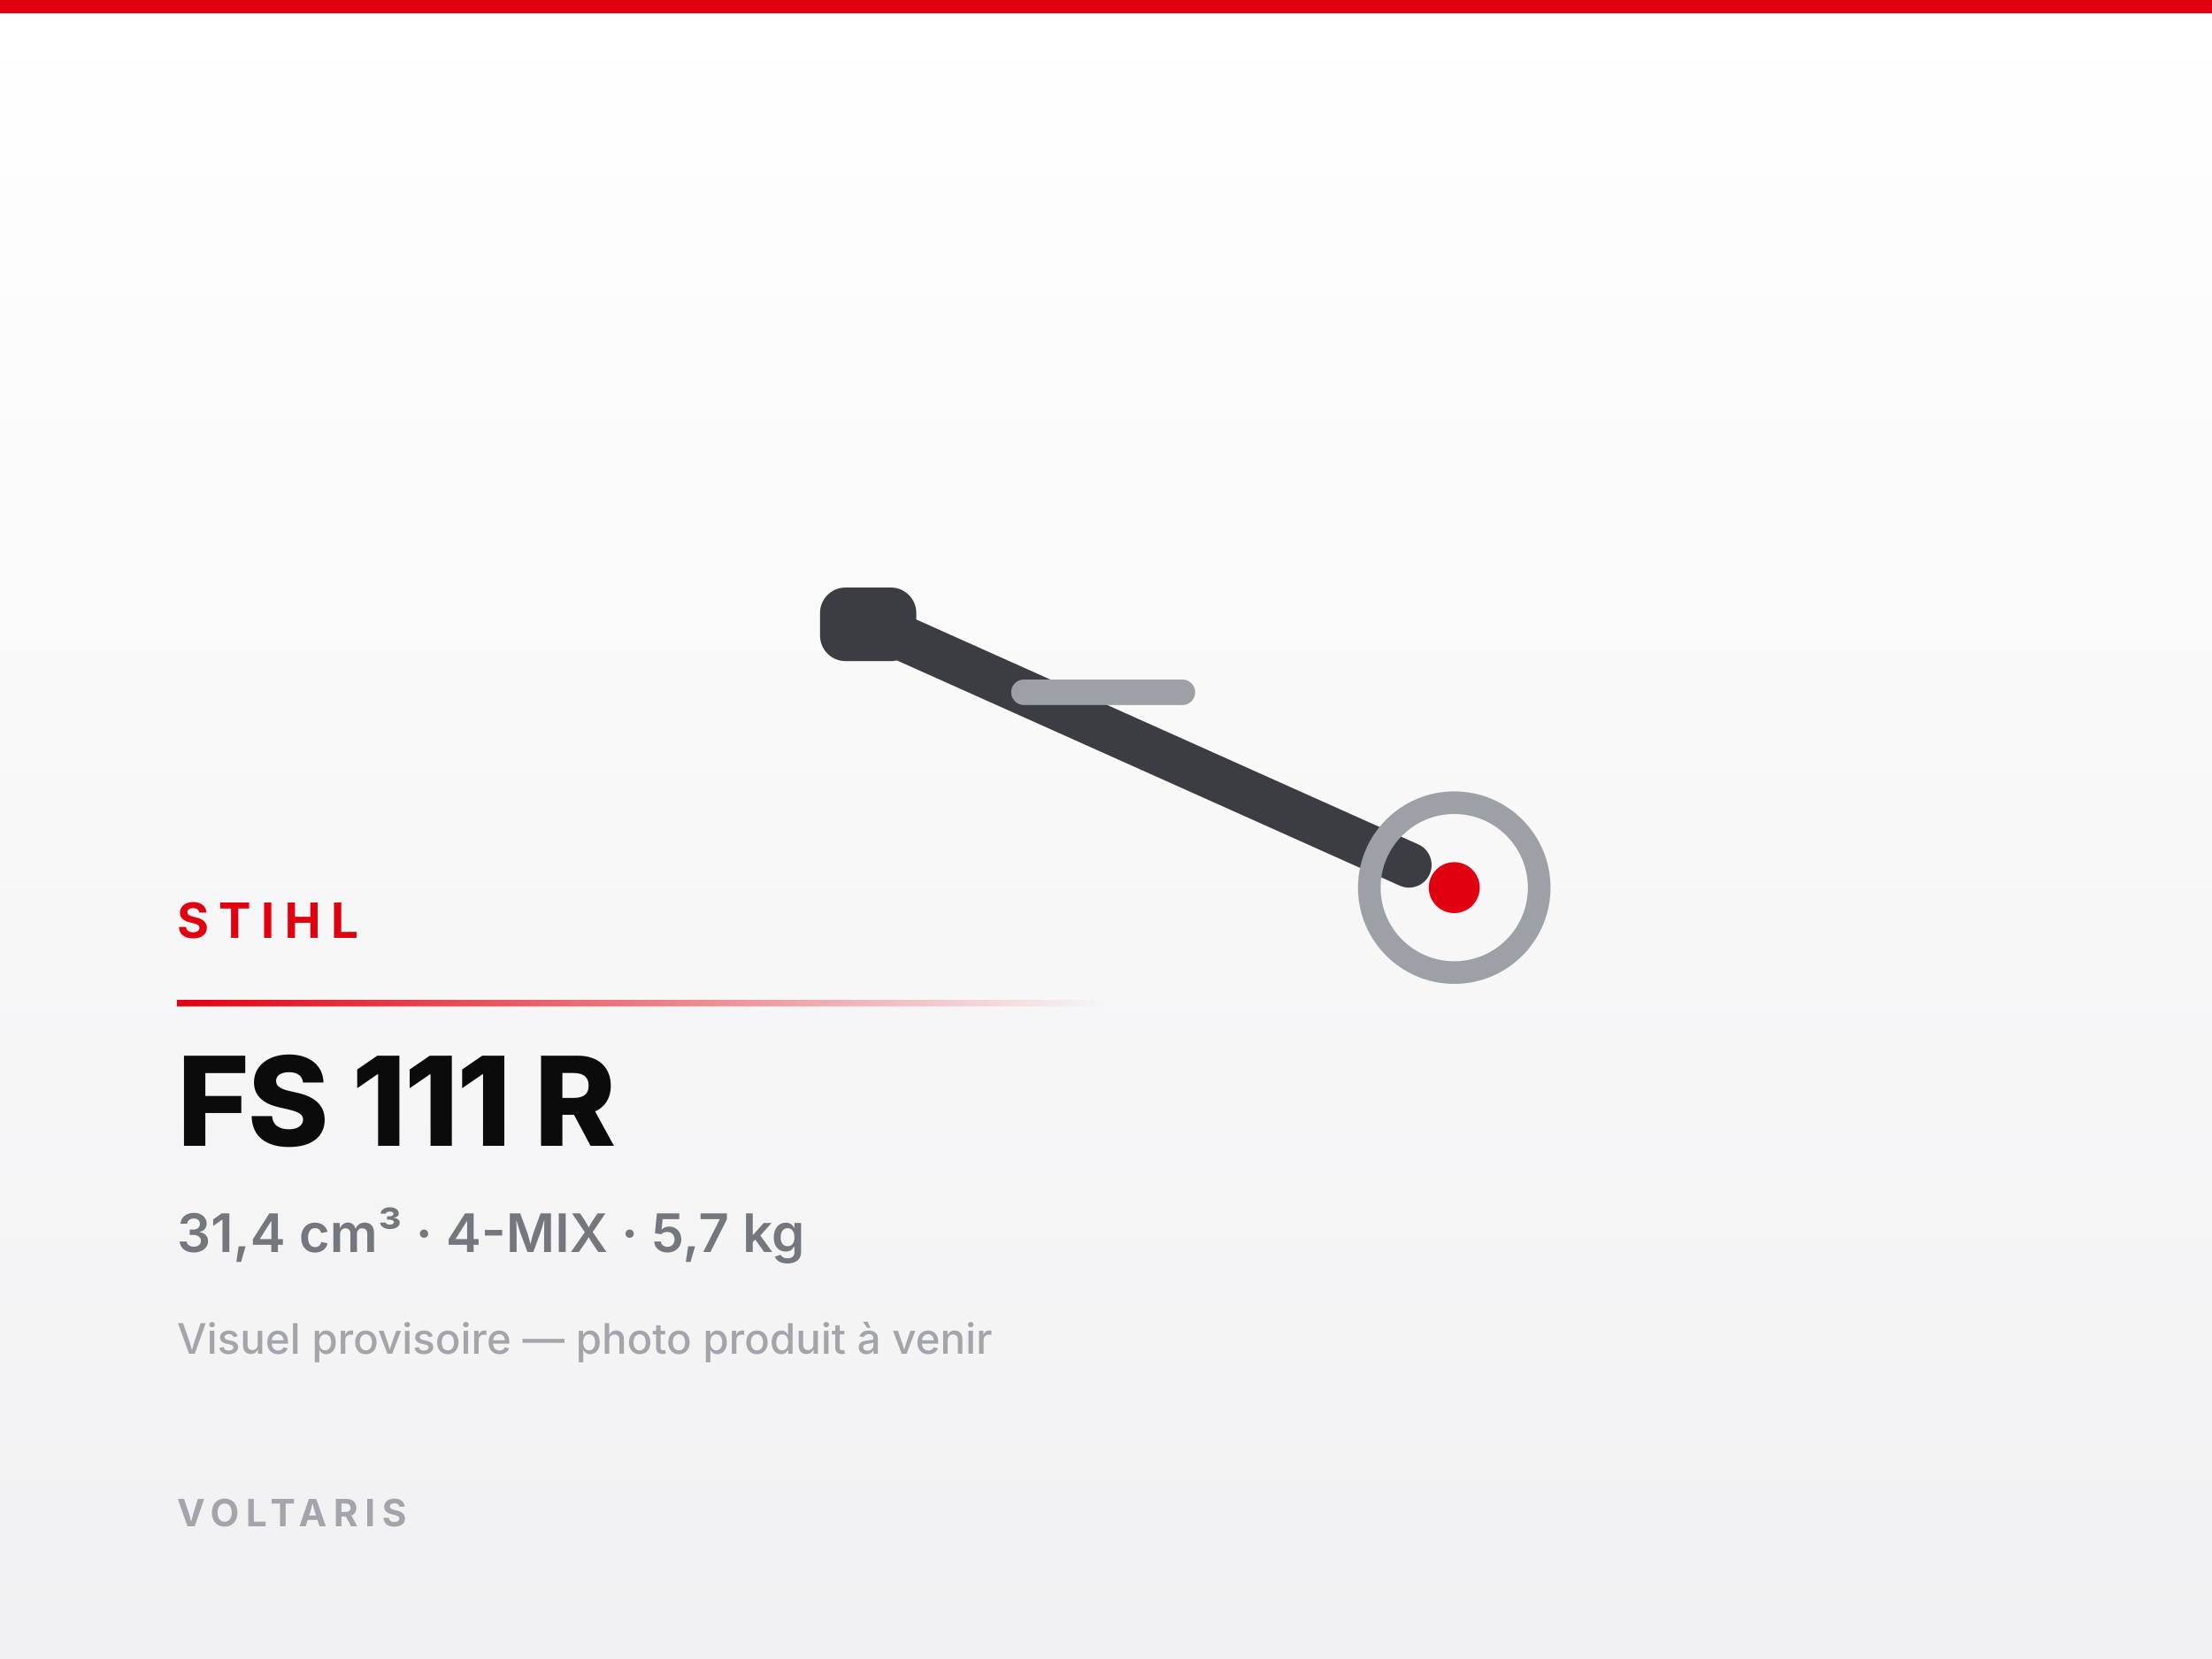
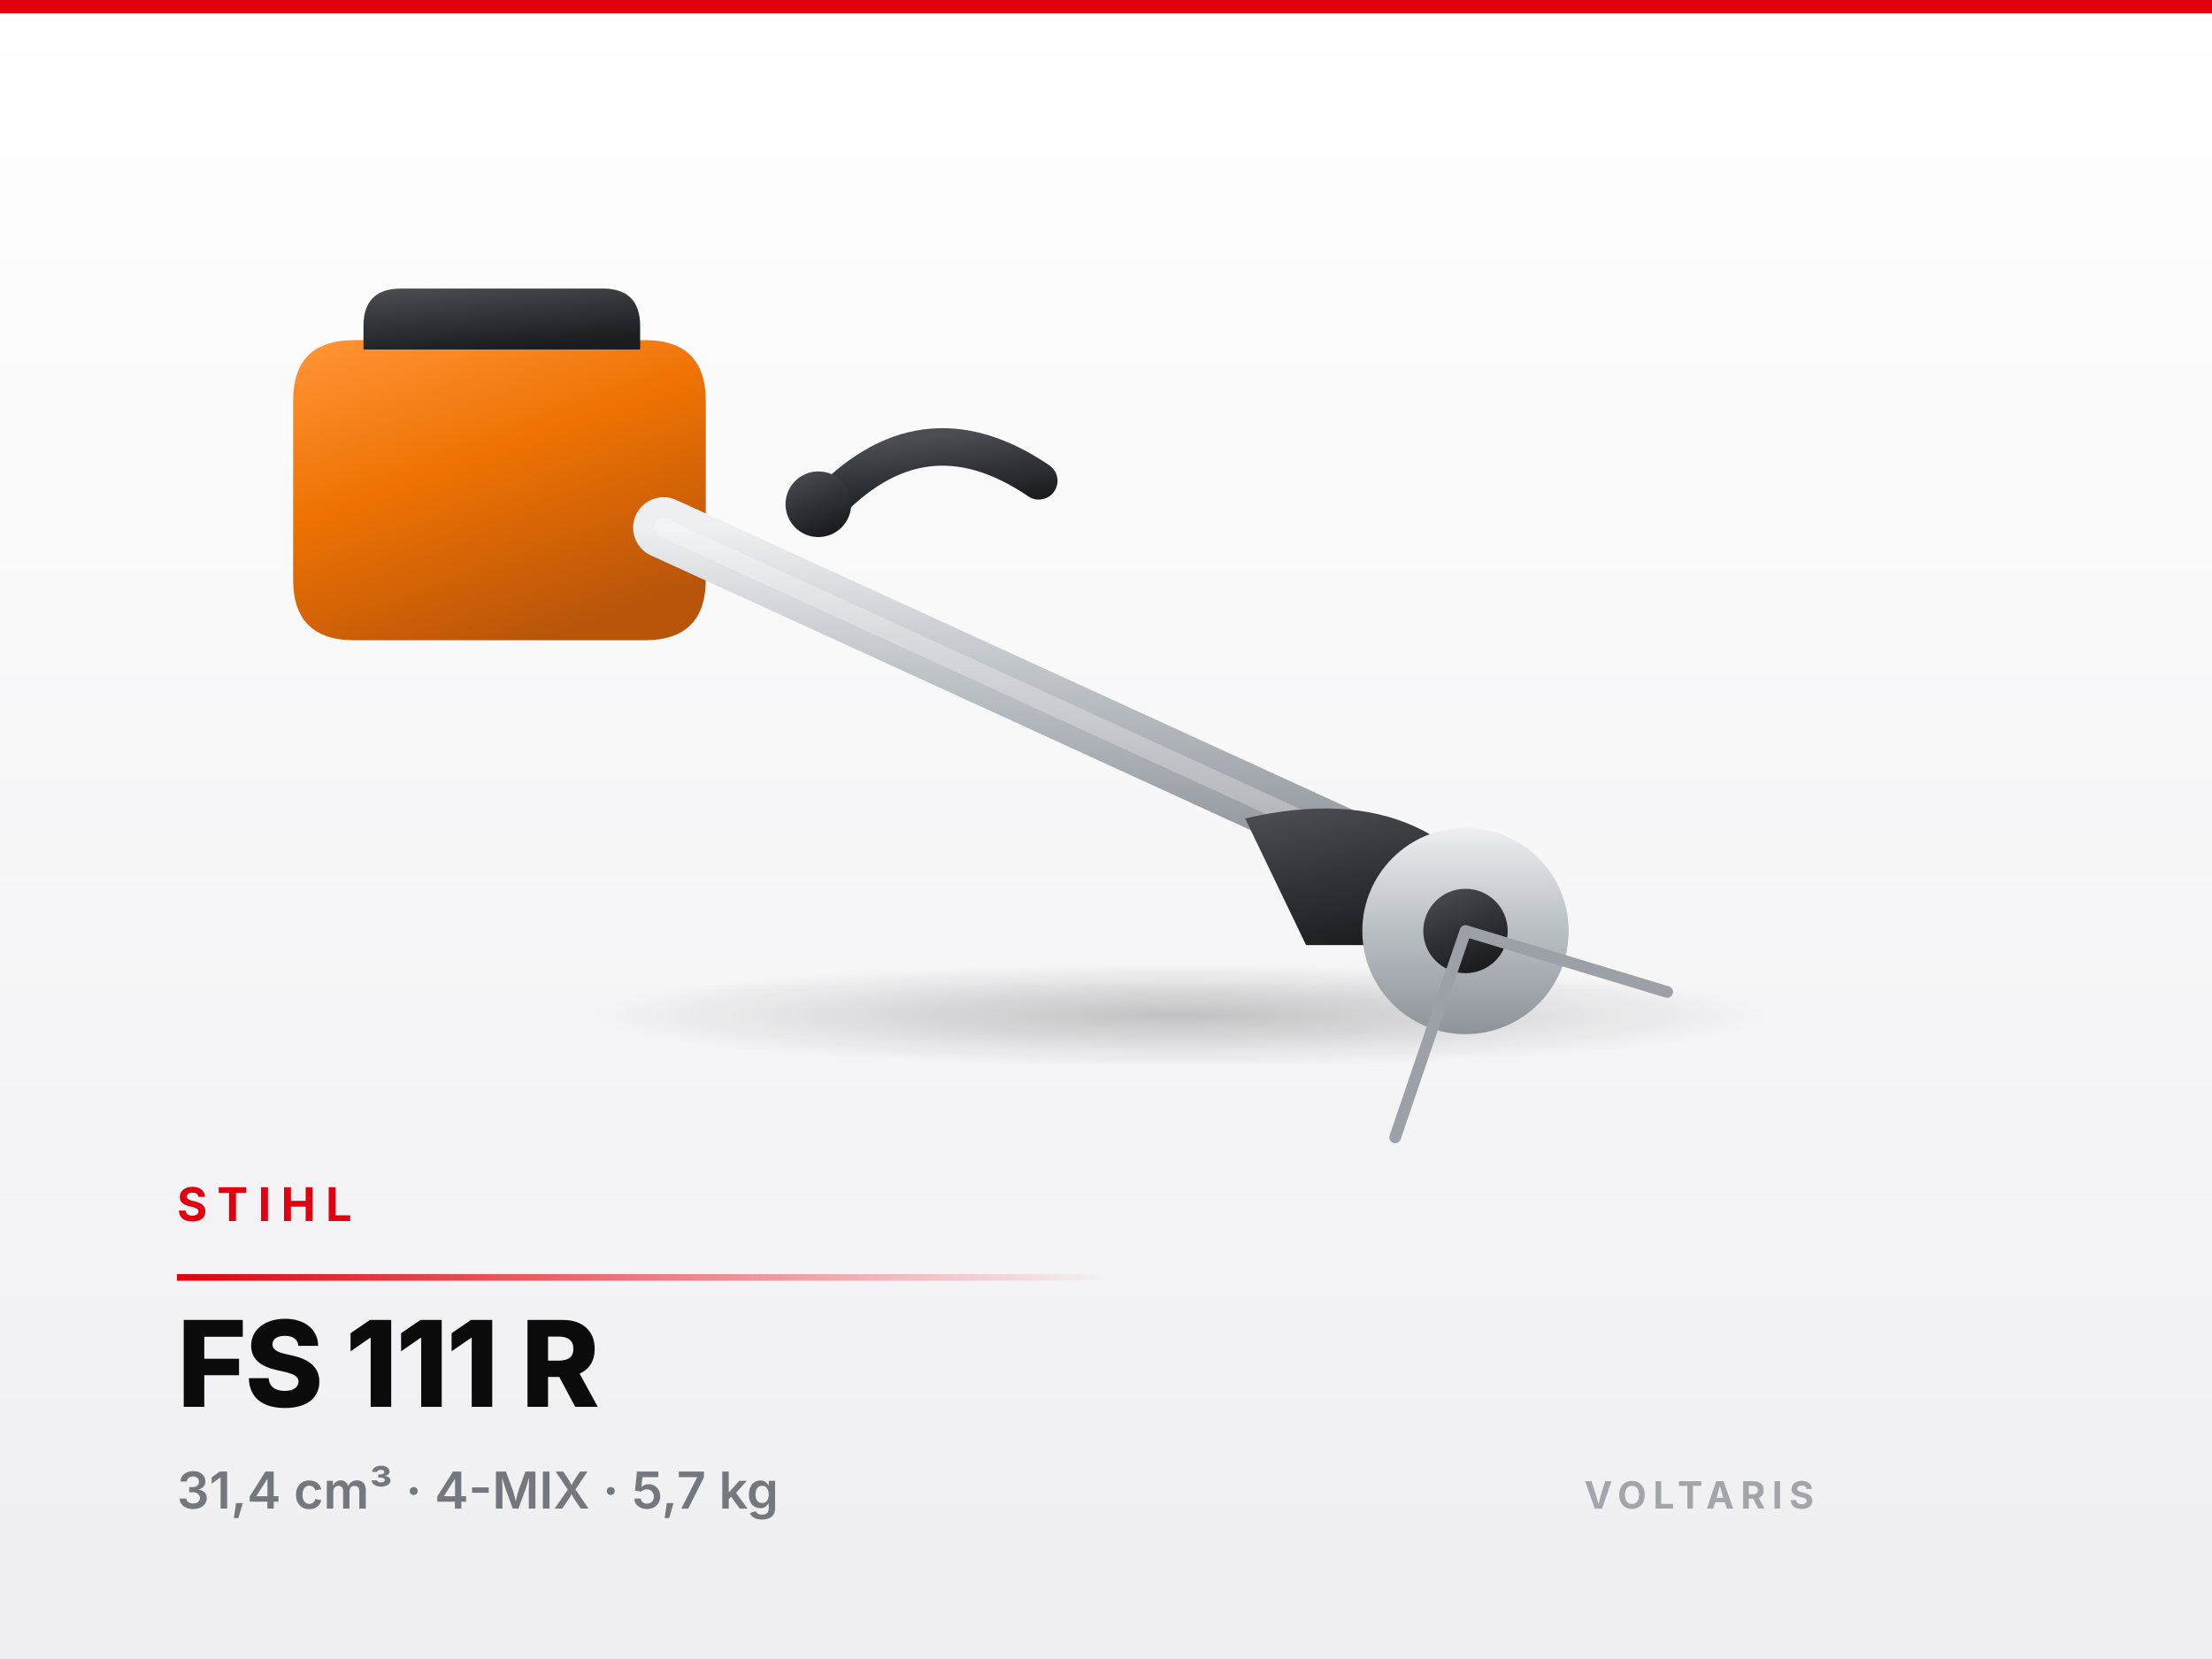
<svg xmlns="http://www.w3.org/2000/svg" viewBox="0 0 1000 750" width="1000" height="750" role="img" aria-label="STIHL FS 111 R — 31,4 cm³ · 4-MIX · 5,7 kg">
  <defs>
    <linearGradient id="bg" x1="0" y1="0" x2="0" y2="1">
      <stop offset="0%" stop-color="#FFFFFF" />
-       <stop offset="100%" stop-color="#F1F1F3" />
+       <stop offset="100%" stop-color="#EFEFF2" />
    </linearGradient>
    <linearGradient id="rule" x1="0" y1="0" x2="1" y2="0">
      <stop offset="0%" stop-color="#E1000F" />
      <stop offset="100%" stop-color="#E1000F" stop-opacity="0" />
    </linearGradient>
+     <linearGradient id="org" x1="0.1" y1="0" x2="0.6" y2="1">
+       <stop offset="0%" stop-color="#FF9233" />
+       <stop offset="45%" stop-color="#EE7203" />
+       <stop offset="100%" stop-color="#B9550A" />
+     </linearGradient>
+     <linearGradient id="orgSoft" x1="0" y1="0" x2="0" y2="1">
+       <stop offset="0%" stop-color="#FFA556" />
+       <stop offset="100%" stop-color="#D96A05" />
+     </linearGradient>
+     <linearGradient id="pale" x1="0.1" y1="0" x2="0.5" y2="1">
+       <stop offset="0%" stop-color="#FDFDFD" />
+       <stop offset="50%" stop-color="#DFE2E5" />
+       <stop offset="100%" stop-color="#AFB4B9" />
+     </linearGradient>
+     <linearGradient id="dark" x1="0.1" y1="0" x2="0.5" y2="1">
+       <stop offset="0%" stop-color="#4A4E53" />
+       <stop offset="55%" stop-color="#2E3236" />
+       <stop offset="100%" stop-color="#1A1C1F" />
+     </linearGradient>
+     <linearGradient id="steel" x1="0" y1="0" x2="0" y2="1">
+       <stop offset="0%" stop-color="#EDEFF1" />
+       <stop offset="40%" stop-color="#C2C7CC" />
+       <stop offset="100%" stop-color="#8D9399" />
+     </linearGradient>
+     <linearGradient id="stone" x1="0" y1="0" x2="0.3" y2="1">
+       <stop offset="0%" stop-color="#D8D2C6" />
+       <stop offset="60%" stop-color="#B3AB9C" />
+       <stop offset="100%" stop-color="#8C8576" />
+     </linearGradient>
+     <radialGradient id="shade" cx="0.5" cy="0.5" r="0.5">
+       <stop offset="0%" stop-color="#0B0B0C" stop-opacity="0.22" />
+       <stop offset="100%" stop-color="#0B0B0C" stop-opacity="0" />
+     </radialGradient>
  </defs>
  <rect width="1000" height="750" fill="url(#bg)" />
  <rect x="0" y="0" width="1000" height="6" fill="#E1000F" />
-   <g transform="translate(340 240) scale(1.28)">
-     <path d="M40 32 L232 118" stroke="#3B3D42" stroke-width="16" stroke-linecap="round" />
-     <path d="M96 57 h56" stroke="#9CA0A7" stroke-width="9" stroke-linecap="round" />
-     <circle cx="248" cy="126" r="30" fill="none" stroke="#9CA0A7" stroke-width="8" />
-     <circle cx="248" cy="126" r="9" fill="#E1000F" />
-     <rect x="24" y="20" width="34" height="26" rx="9" fill="#3B3D42" />
+   <g transform="translate(35 52) scale(1.06)">
+     <ellipse cx="470" cy="384" rx="250" ry="22" fill="url(#shade)" />
+     <path d="M118 96 h124 q26 0 26 26 v76 q0 26 -26 26 H118 q-26 0 -26 -26 v-76 q0 -26 26 -26 z" fill="url(#org)" />
+     <path d="M138 74 h86 q16 0 16 16 v10 H122 V90 q0 -16 16 -16 z" fill="url(#dark)" />
+     <path d="M250 176 L560 318" stroke="url(#steel)" stroke-width="26" stroke-linecap="round" />
+     <path d="M250 176 L560 318" stroke="#FFFFFF44" stroke-width="8" stroke-linecap="round" />
+     <path d="M318 168 q42 -46 92 -12" fill="none" stroke="url(#dark)" stroke-width="16" stroke-linecap="round" />
+     <circle cx="316" cy="166" r="14" fill="url(#dark)" />
+     <path d="M498 300 q86 -20 118 54 h-92 z" fill="url(#dark)" />
+     <circle cx="592" cy="348" r="44" fill="url(#steel)" />
+     <circle cx="592" cy="348" r="18" fill="url(#dark)" />
+     <path d="M592 348 l86 26 M592 348 l-30 88" stroke="#9CA0A7" stroke-width="5" stroke-linecap="round" />
  </g>
-   <rect x="80" y="452" width="420" height="3" fill="url(#rule)" />
-   <text x="80" y="424" font-family="Inter, Roboto, Helvetica, Arial, sans-serif" font-size="22" font-weight="700" letter-spacing="4.5" fill="#E1000F">STIHL</text>
-   <text x="80" y="518" font-family="Inter, Roboto, Helvetica, Arial, sans-serif" font-size="56" font-weight="800" letter-spacing="-1" fill="#0B0B0C">FS 111 R</text>
-   <text x="80" y="566" font-family="Inter, Roboto, Helvetica, Arial, sans-serif" font-size="24" font-weight="600" fill="#74777E">31,4 cm³ · 4-MIX · 5,7 kg</text>
-   <text x="80" y="612" font-family="Inter, Roboto, Helvetica, Arial, sans-serif" font-size="19" font-weight="500" fill="#A3A5AB">Visuel provisoire — photo produit à venir</text>
-   <text x="80" y="690" font-family="Inter, Roboto, Helvetica, Arial, sans-serif" font-size="17" font-weight="700" letter-spacing="3" fill="#A3A5AB">VOLTARIS</text>
+   <rect x="80" y="576" width="420" height="3" fill="url(#rule)" />
+   <text x="80" y="552" font-family="Inter, Roboto, Helvetica, Arial, sans-serif" font-size="21" font-weight="700" letter-spacing="4.5" fill="#E1000F">STIHL</text>
+   <text x="80" y="636" font-family="Inter, Roboto, Helvetica, Arial, sans-serif" font-size="54" font-weight="800" letter-spacing="-1" fill="#0B0B0C">FS 111 R</text>
+   <text x="80" y="682" font-family="Inter, Roboto, Helvetica, Arial, sans-serif" font-size="23" font-weight="600" fill="#74777E">31,4 cm³ · 4-MIX · 5,7 kg</text>
+   <text x="820" y="682" text-anchor="end" font-family="Inter, Roboto, Helvetica, Arial, sans-serif" font-size="17" font-weight="700" letter-spacing="3" fill="#A3A5AB">VOLTARIS</text>
</svg>
